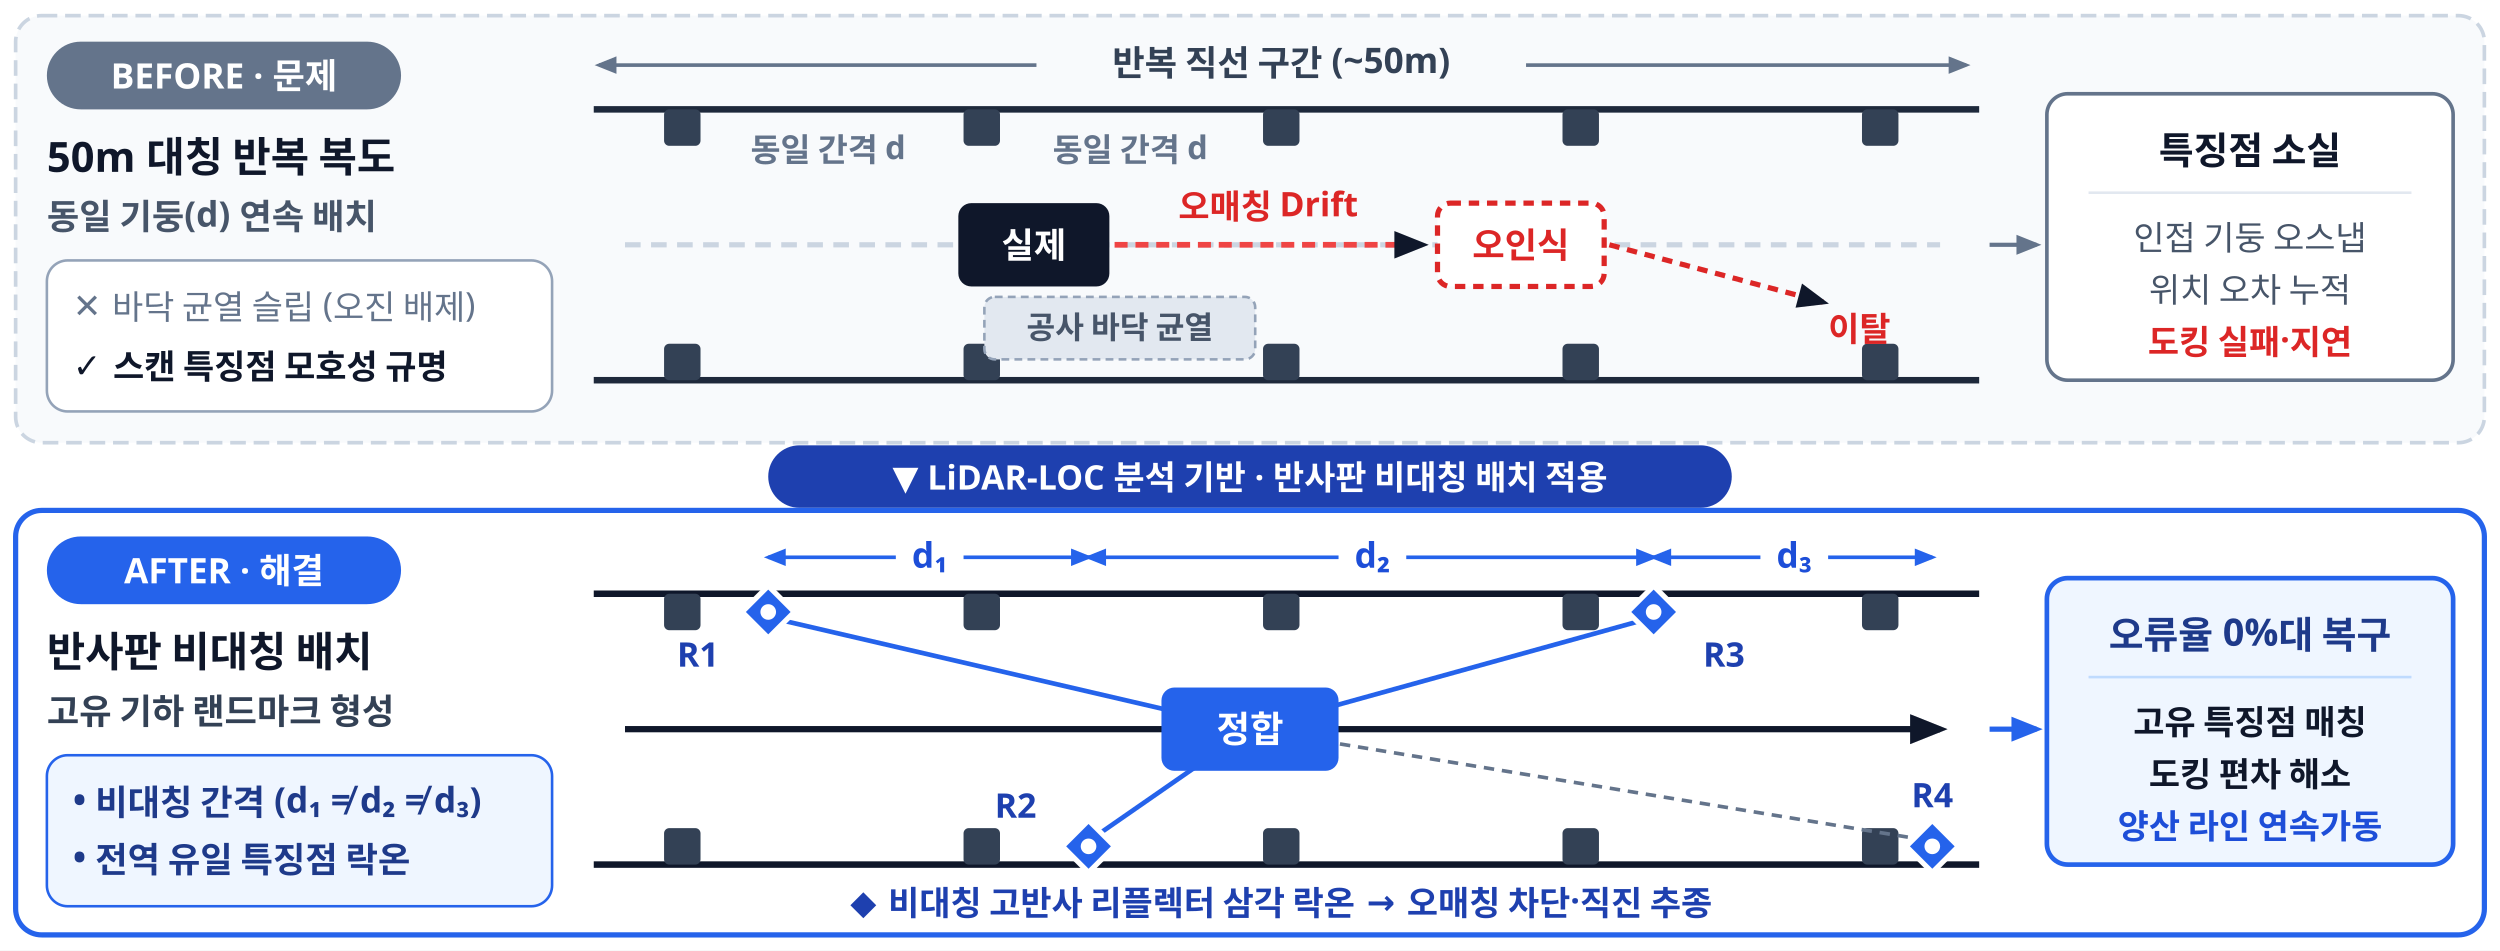
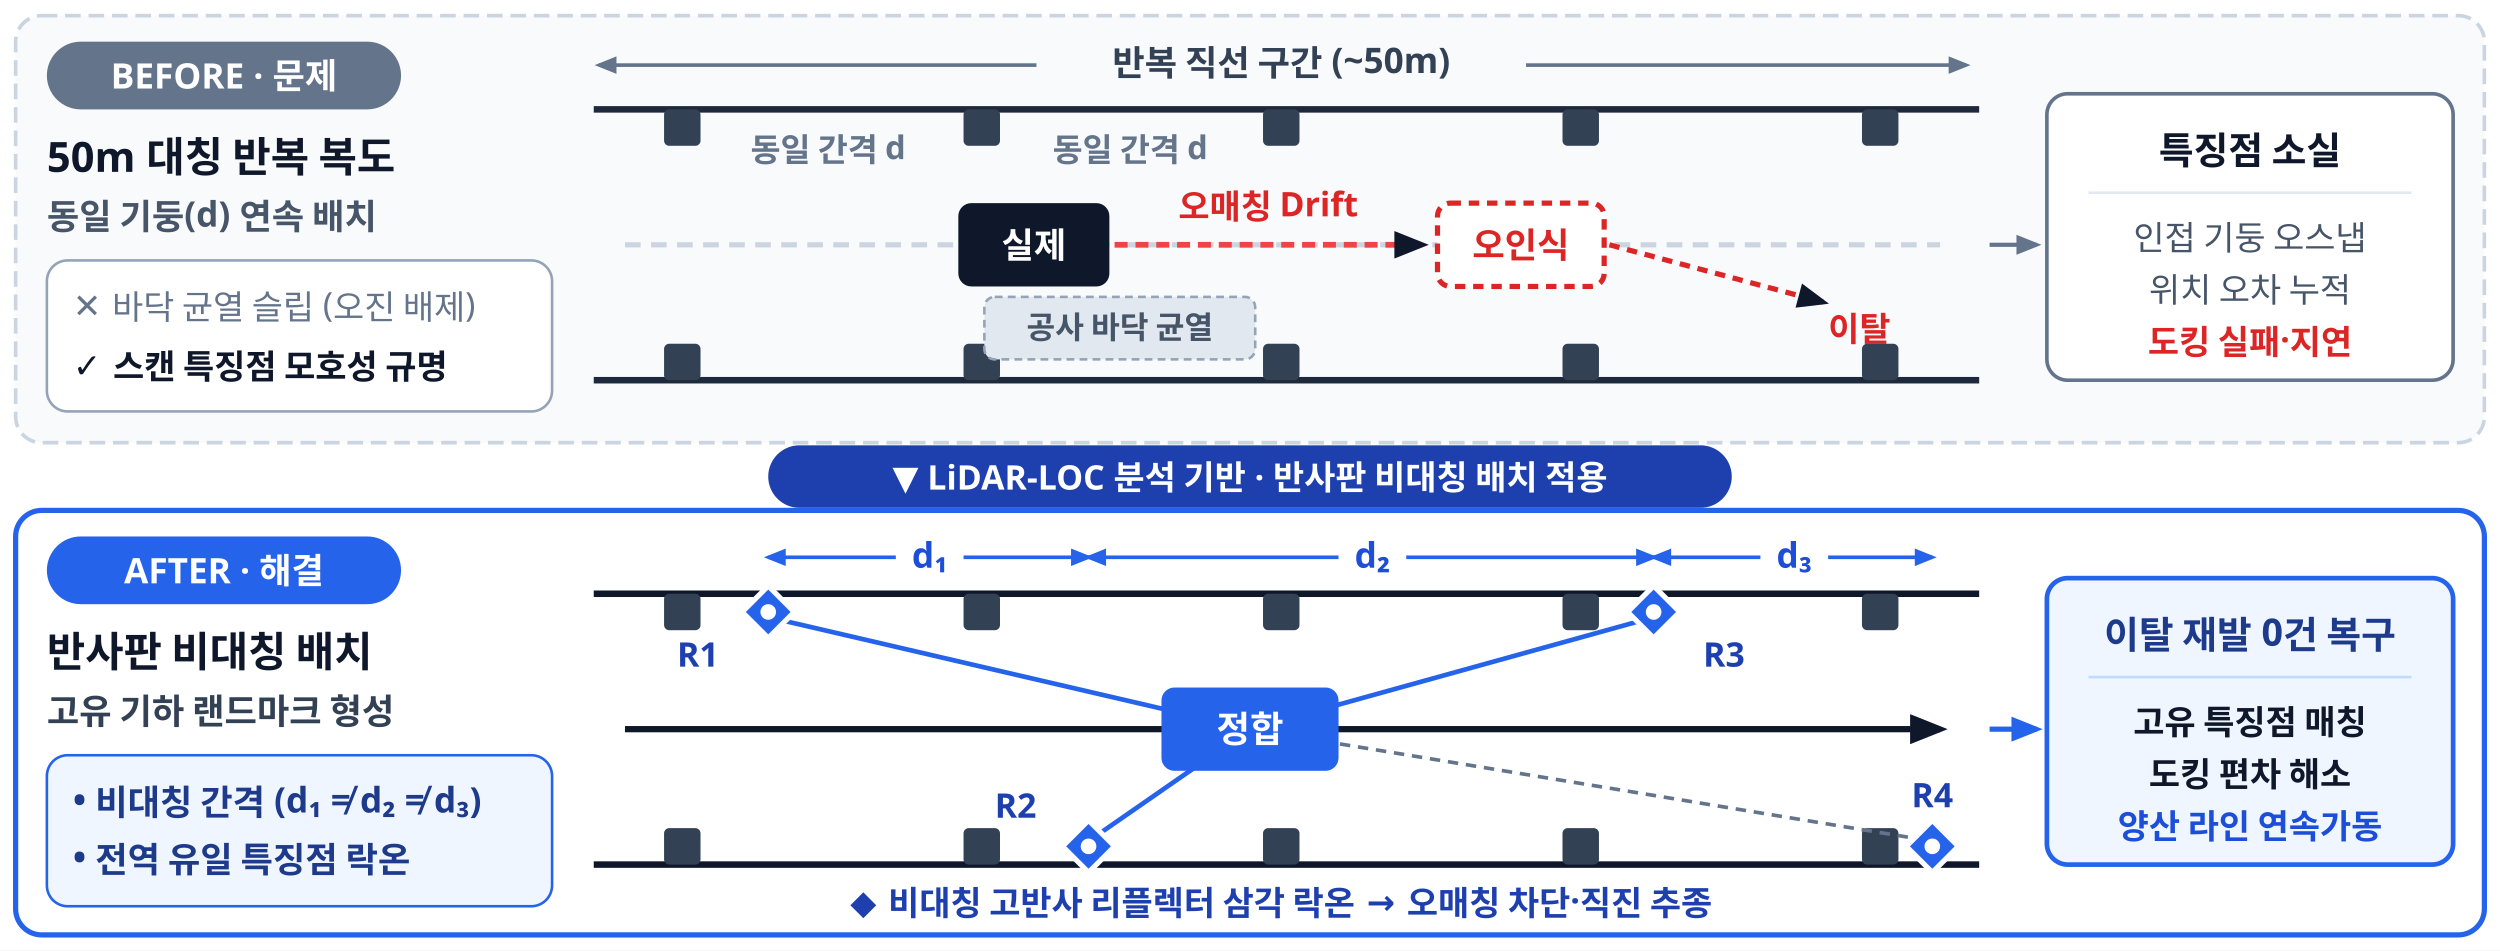
<svg xmlns="http://www.w3.org/2000/svg" viewBox="0 0 960 365" width="960" height="365">
  <defs>
    <style>
      .t { font-family: "Pretendard Variable", "Pretendard", "Malgun Gothic", sans-serif; }
      .b { font-weight: 800; }
      .m { font-weight: 600; }
    </style>
    <marker id="ad" viewBox="0 0 10 10" refX="8" refY="5" markerWidth="6" markerHeight="6" orient="auto-start-reverse">
      <path d="M0 1 L10 5 L0 9 z" fill="#0f172a" />
    </marker>
    <marker id="ab" viewBox="0 0 10 10" refX="8" refY="5" markerWidth="6" markerHeight="6" orient="auto-start-reverse">
      <path d="M0 1 L10 5 L0 9 z" fill="#2563eb" />
    </marker>
    <marker id="ag" viewBox="0 0 10 10" refX="8" refY="5" markerWidth="6" markerHeight="6" orient="auto-start-reverse">
      <path d="M0 1 L10 5 L0 9 z" fill="#64748b" />
    </marker>
  </defs>
  <rect width="960" height="365" fill="#ffffff" />
  <rect x="6" y="6" width="948" height="164" rx="10" fill="#f8fafc" stroke="#cbd5e1" stroke-width="1.4" stroke-dasharray="6 3" />
  <rect x="18" y="16" width="136" height="26" rx="13" fill="#64748b" />
  <text x="86" y="34" text-anchor="middle" class="t b" font-size="13.5" fill="#ffffff">BEFORE · 문제</text>
  <text x="18" y="66" class="t b" font-size="16" fill="#0f172a">50m 대칭 반복 복도</text>
  <text x="18" y="88" class="t m" font-size="13.5" fill="#475569">동일 기둥(d) 연속 배치</text>
  <rect x="18" y="100" width="194" height="58" rx="8" fill="#ffffff" stroke="#94a3b8" />
  <text x="28" y="122" class="t" font-size="13" fill="#64748b">✕ 바닥 균열 슬립 (오진 배제)</text>
  <text x="28" y="145" class="t b" font-size="13" fill="#0f172a">✓ 스캔 특징점 모호성 규명</text>
  <line x1="230" y1="25" x2="755" y2="25" stroke="#64748b" stroke-width="1.4" marker-start="url(#ag)" marker-end="url(#ag)" />
  <rect x="398" y="14" width="188" height="20" fill="#f8fafc" />
  <text x="492" y="29" text-anchor="middle" class="t m" font-size="13.5" fill="#334155">반복 직선 구간 (~50m)</text>
  <line x1="228" y1="42" x2="760" y2="42" stroke="#1e293b" stroke-width="2.5" />
  <line x1="228" y1="146" x2="760" y2="146" stroke="#1e293b" stroke-width="2.5" />
  <rect x="255" y="42" width="14" height="14" fill="#334155" rx="2" />
  <rect x="255" y="132" width="14" height="14" fill="#334155" rx="2" />
  <rect x="370" y="42" width="14" height="14" fill="#334155" rx="2" />
  <rect x="370" y="132" width="14" height="14" fill="#334155" rx="2" />
  <rect x="485" y="42" width="14" height="14" fill="#334155" rx="2" />
  <rect x="485" y="132" width="14" height="14" fill="#334155" rx="2" />
  <rect x="600" y="42" width="14" height="14" fill="#334155" rx="2" />
  <rect x="600" y="132" width="14" height="14" fill="#334155" rx="2" />
  <rect x="715" y="42" width="14" height="14" fill="#334155" rx="2" />
  <rect x="715" y="132" width="14" height="14" fill="#334155" rx="2" />
  <text x="318" y="62" text-anchor="middle" class="t m" font-size="12.5" fill="#64748b">동일 간격 d</text>
  <text x="434" y="62" text-anchor="middle" class="t m" font-size="12.5" fill="#64748b">동일 간격 d</text>
  <rect x="378" y="114" width="104" height="24" rx="4" fill="#e2e8f0" stroke="#94a3b8" stroke-dasharray="3 2" />
  <text x="430" y="130" text-anchor="middle" class="t m" font-size="12" fill="#475569">공사 바닥 균열</text>
  <line x1="240" y1="94" x2="745" y2="94" stroke="#cbd5e1" stroke-width="2" stroke-dasharray="6 4" />
  <rect x="368" y="78" width="58" height="32" rx="5" fill="#0f172a" />
  <text x="397" y="99" text-anchor="middle" class="t b" font-size="13.5" fill="#ffffff">실제</text>
  <line x1="428" y1="94" x2="546" y2="94" stroke="#ef4444" stroke-width="2.2" stroke-dasharray="5 3" marker-end="url(#ad)" />
  <text x="487" y="84" text-anchor="middle" class="t b" font-size="13" fill="#dc2626">오매칭 Drift</text>
  <rect x="552" y="78" width="64" height="32" rx="5" fill="#ffffff" stroke="#dc2626" stroke-width="2" stroke-dasharray="4 3" />
  <text x="584" y="99" text-anchor="middle" class="t b" font-size="13.5" fill="#dc2626">오인식</text>
  <line x1="618" y1="94" x2="700" y2="116" stroke="#dc2626" stroke-width="2" stroke-dasharray="4 3" marker-end="url(#ad)" />
  <text x="714" y="131" text-anchor="middle" class="t b" font-size="13" fill="#dc2626">이탈</text>
  <line x1="764" y1="94" x2="782" y2="94" stroke="#64748b" stroke-width="1.6" marker-end="url(#ag)" />
  <rect x="786" y="36" width="156" height="110" rx="8" fill="#ffffff" stroke="#64748b" stroke-width="1.4" />
  <text x="864" y="63" text-anchor="middle" class="t b" font-size="14.5" fill="#0f172a">특징점 소실</text>
  <line x1="802" y1="74" x2="926" y2="74" stroke="#e2e8f0" />
  <text x="864" y="96" text-anchor="middle" class="t" font-size="13" fill="#475569">인접 기둥 오스냅</text>
  <text x="864" y="116" text-anchor="middle" class="t" font-size="13" fill="#475569">위치 오차 누적</text>
  <text x="864" y="136" text-anchor="middle" class="t b" font-size="13" fill="#dc2626">도킹 실패·지연</text>
  <rect x="295" y="171" width="370" height="24" rx="12" fill="#1e40af" />
  <text x="480" y="188" text-anchor="middle" class="t b" font-size="13" fill="#ffffff">▼ LiDAR-LOC 분석 기반 · 반사판 비대칭 배치 적용</text>
  <rect x="6" y="196" width="948" height="163" rx="10" fill="#ffffff" stroke="#2563eb" stroke-width="2" />
  <rect x="18" y="206" width="136" height="26" rx="13" fill="#2563eb" />
  <text x="86" y="224" text-anchor="middle" class="t b" font-size="13.5" fill="#ffffff">AFTER · 해결</text>
  <text x="18" y="256" class="t b" font-size="16" fill="#0f172a">반사판 비대칭 배치</text>
  <text x="18" y="278" class="t m" font-size="13.5" fill="#334155">고유 기하 랜드마크 형성</text>
  <rect x="18" y="290" width="194" height="58" rx="8" fill="#eff6ff" stroke="#2563eb" />
  <text x="28" y="312" class="t b" font-size="13.5" fill="#1e3a8a">• 비대칭 간격 (d₁ ≠ d₂ ≠ d₃)</text>
  <text x="28" y="334" class="t b" font-size="13.5" fill="#1e3a8a">• 전역 유일 특징점 락온</text>
  <line x1="295" y1="214" x2="418" y2="214" stroke="#2563eb" stroke-width="1.4" marker-start="url(#ab)" marker-end="url(#ab)" />
  <rect x="344" y="204" width="26" height="18" fill="#ffffff" />
  <text x="357" y="218" text-anchor="middle" class="t b" font-size="13.5" fill="#1d4ed8">d₁</text>
  <line x1="418" y1="214" x2="635" y2="214" stroke="#2563eb" stroke-width="1.4" marker-start="url(#ab)" marker-end="url(#ab)" />
  <rect x="514" y="204" width="26" height="18" fill="#ffffff" />
  <text x="527" y="218" text-anchor="middle" class="t b" font-size="13.5" fill="#1d4ed8">d₂</text>
  <line x1="635" y1="214" x2="742" y2="214" stroke="#2563eb" stroke-width="1.4" marker-start="url(#ab)" marker-end="url(#ab)" />
  <rect x="676" y="204" width="26" height="18" fill="#ffffff" />
  <text x="689" y="218" text-anchor="middle" class="t b" font-size="13.5" fill="#1d4ed8">d₃</text>
  <line x1="228" y1="228" x2="760" y2="228" stroke="#0f172a" stroke-width="2.5" />
  <line x1="228" y1="332" x2="760" y2="332" stroke="#0f172a" stroke-width="2.5" />
  <rect x="255" y="228" width="14" height="14" fill="#334155" rx="2" />
  <rect x="255" y="318" width="14" height="14" fill="#334155" rx="2" />
  <rect x="370" y="228" width="14" height="14" fill="#334155" rx="2" />
  <rect x="370" y="318" width="14" height="14" fill="#334155" rx="2" />
  <rect x="485" y="228" width="14" height="14" fill="#334155" rx="2" />
  <rect x="485" y="318" width="14" height="14" fill="#334155" rx="2" />
  <rect x="600" y="228" width="14" height="14" fill="#334155" rx="2" />
  <rect x="600" y="318" width="14" height="14" fill="#334155" rx="2" />
  <rect x="715" y="228" width="14" height="14" fill="#334155" rx="2" />
  <rect x="715" y="318" width="14" height="14" fill="#334155" rx="2" />
  <line x1="240" y1="280" x2="745" y2="280" stroke="#0f172a" stroke-width="2.4" marker-end="url(#ad)" />
  <line x1="480" y1="280" x2="295" y2="237" stroke="#2563eb" stroke-width="1.8" />
  <line x1="480" y1="280" x2="418" y2="323" stroke="#2563eb" stroke-width="1.8" />
  <line x1="480" y1="280" x2="635" y2="237" stroke="#2563eb" stroke-width="1.8" />
  <line x1="480" y1="280" x2="742" y2="323" stroke="#64748b" stroke-width="1.4" stroke-dasharray="4 3" />
  <polygon points="295,225 305,235 295,245 285,235" fill="#2563eb" stroke="#ffffff" stroke-width="2" />
  <circle cx="295" cy="235" r="3" fill="#ffffff" />
  <polygon points="418,315 428,325 418,335 408,325" fill="#2563eb" stroke="#ffffff" stroke-width="2" />
  <circle cx="418" cy="325" r="3" fill="#ffffff" />
  <polygon points="635,225 645,235 635,245 625,235" fill="#2563eb" stroke="#ffffff" stroke-width="2" />
  <circle cx="635" cy="235" r="3" fill="#ffffff" />
  <polygon points="742,315 752,325 742,335 732,325" fill="#2563eb" stroke="#ffffff" stroke-width="2" />
  <circle cx="742" cy="325" r="3" fill="#ffffff" />
  <text x="276" y="256" text-anchor="end" class="t b" font-size="13" fill="#1e40af">R1</text>
  <text x="398" y="314" text-anchor="end" class="t b" font-size="13" fill="#1e40af">R2</text>
  <text x="654" y="256" text-anchor="start" class="t b" font-size="13" fill="#1e40af">R3</text>
  <text x="742" y="310" text-anchor="middle" class="t b" font-size="13" fill="#1e40af">R4</text>
  <rect x="446" y="264" width="68" height="32" rx="5" fill="#2563eb" />
  <text x="480" y="285" text-anchor="middle" class="t b" font-size="14" fill="#ffffff">정합</text>
  <text x="492" y="351" text-anchor="middle" class="t b" font-size="13" fill="#1e40af">◆ 비대칭 고반사 리플렉터 삼각 락온 → 오매칭 차단·직진 추종</text>
  <line x1="764" y1="280" x2="782" y2="280" stroke="#2563eb" stroke-width="2" marker-end="url(#ab)" />
  <rect x="786" y="222" width="156" height="110" rx="8" fill="#eff6ff" stroke="#2563eb" stroke-width="1.8" />
-   <text x="864" y="249" text-anchor="middle" class="t b" font-size="14.5" fill="#1e3a8a">오류율 0%대 복구</text>
+   <text x="864" y="249" text-anchor="middle" class="t b" font-size="14.5" fill="#1e3a8a">이탈 재발 0건 복구</text>
  <line x1="802" y1="260" x2="926" y2="260" stroke="#bfdbfe" />
  <text x="864" y="282" text-anchor="middle" class="t m" font-size="13" fill="#0f172a">고유 특징점 매칭</text>
  <text x="864" y="302" text-anchor="middle" class="t m" font-size="13" fill="#0f172a">도킹 편차 해소</text>
  <text x="864" y="322" text-anchor="middle" class="t b" font-size="13" fill="#1d4ed8">양산 라인 연속가동</text>
</svg>
